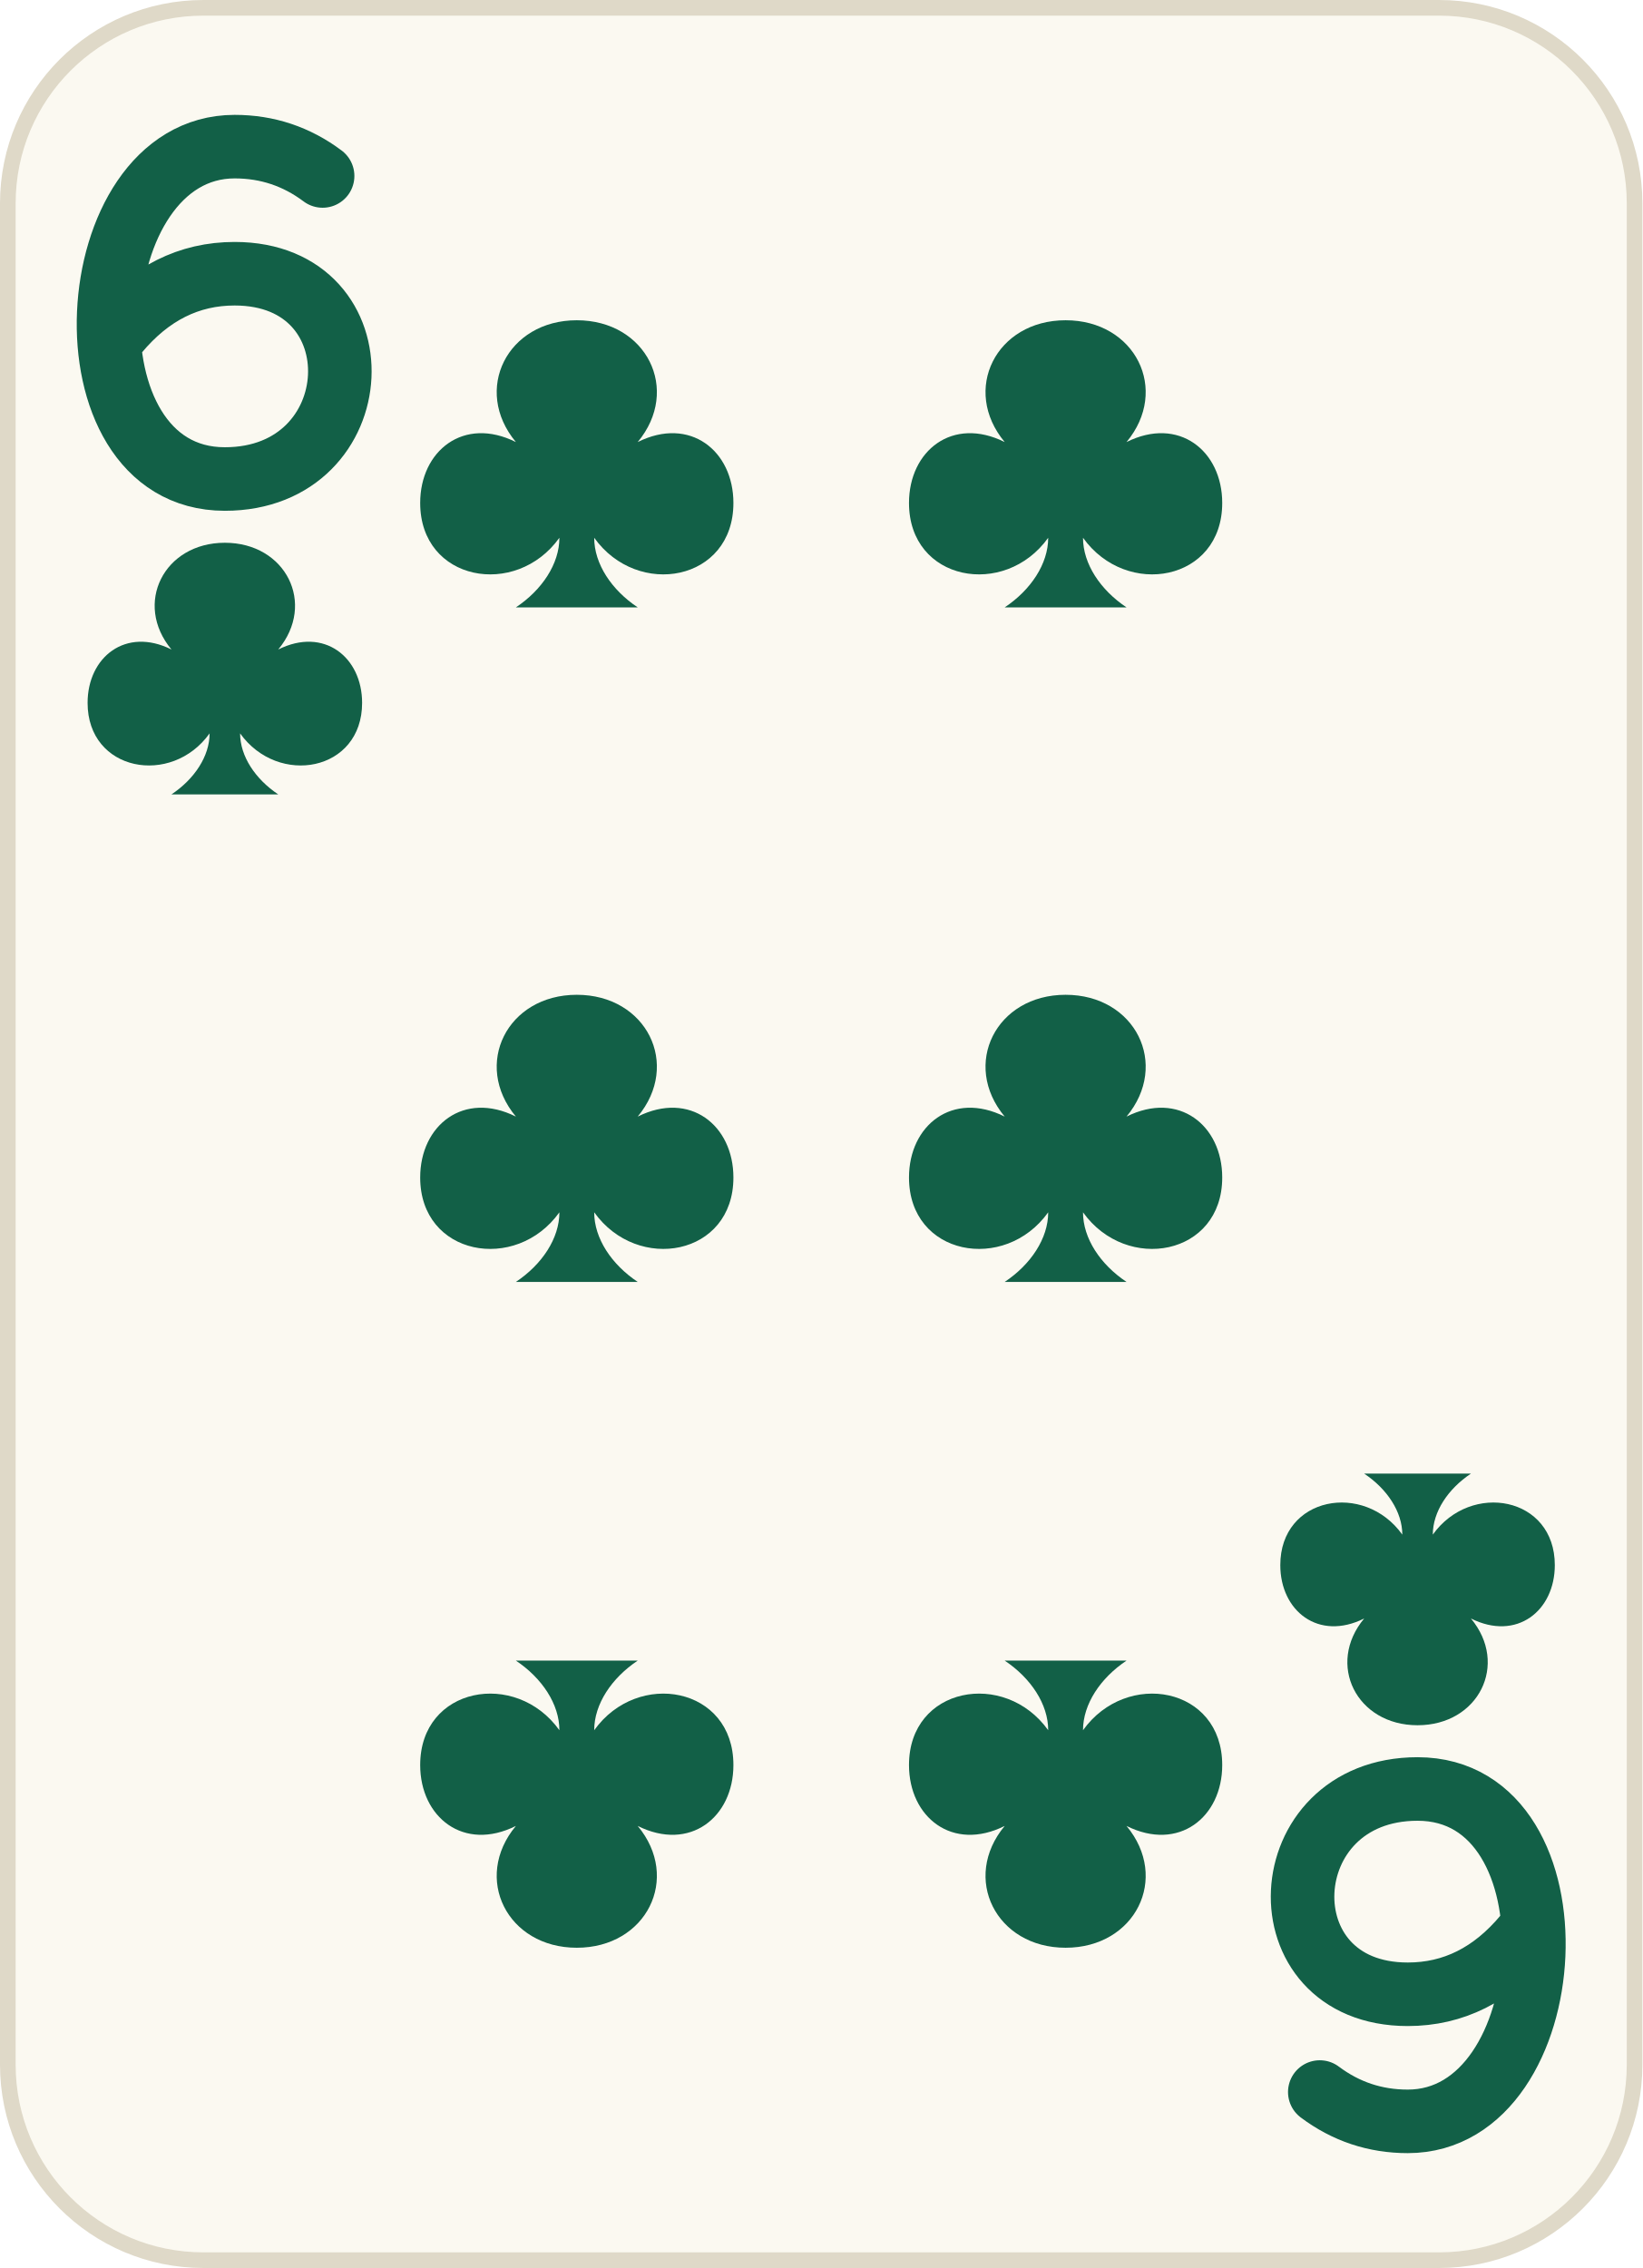
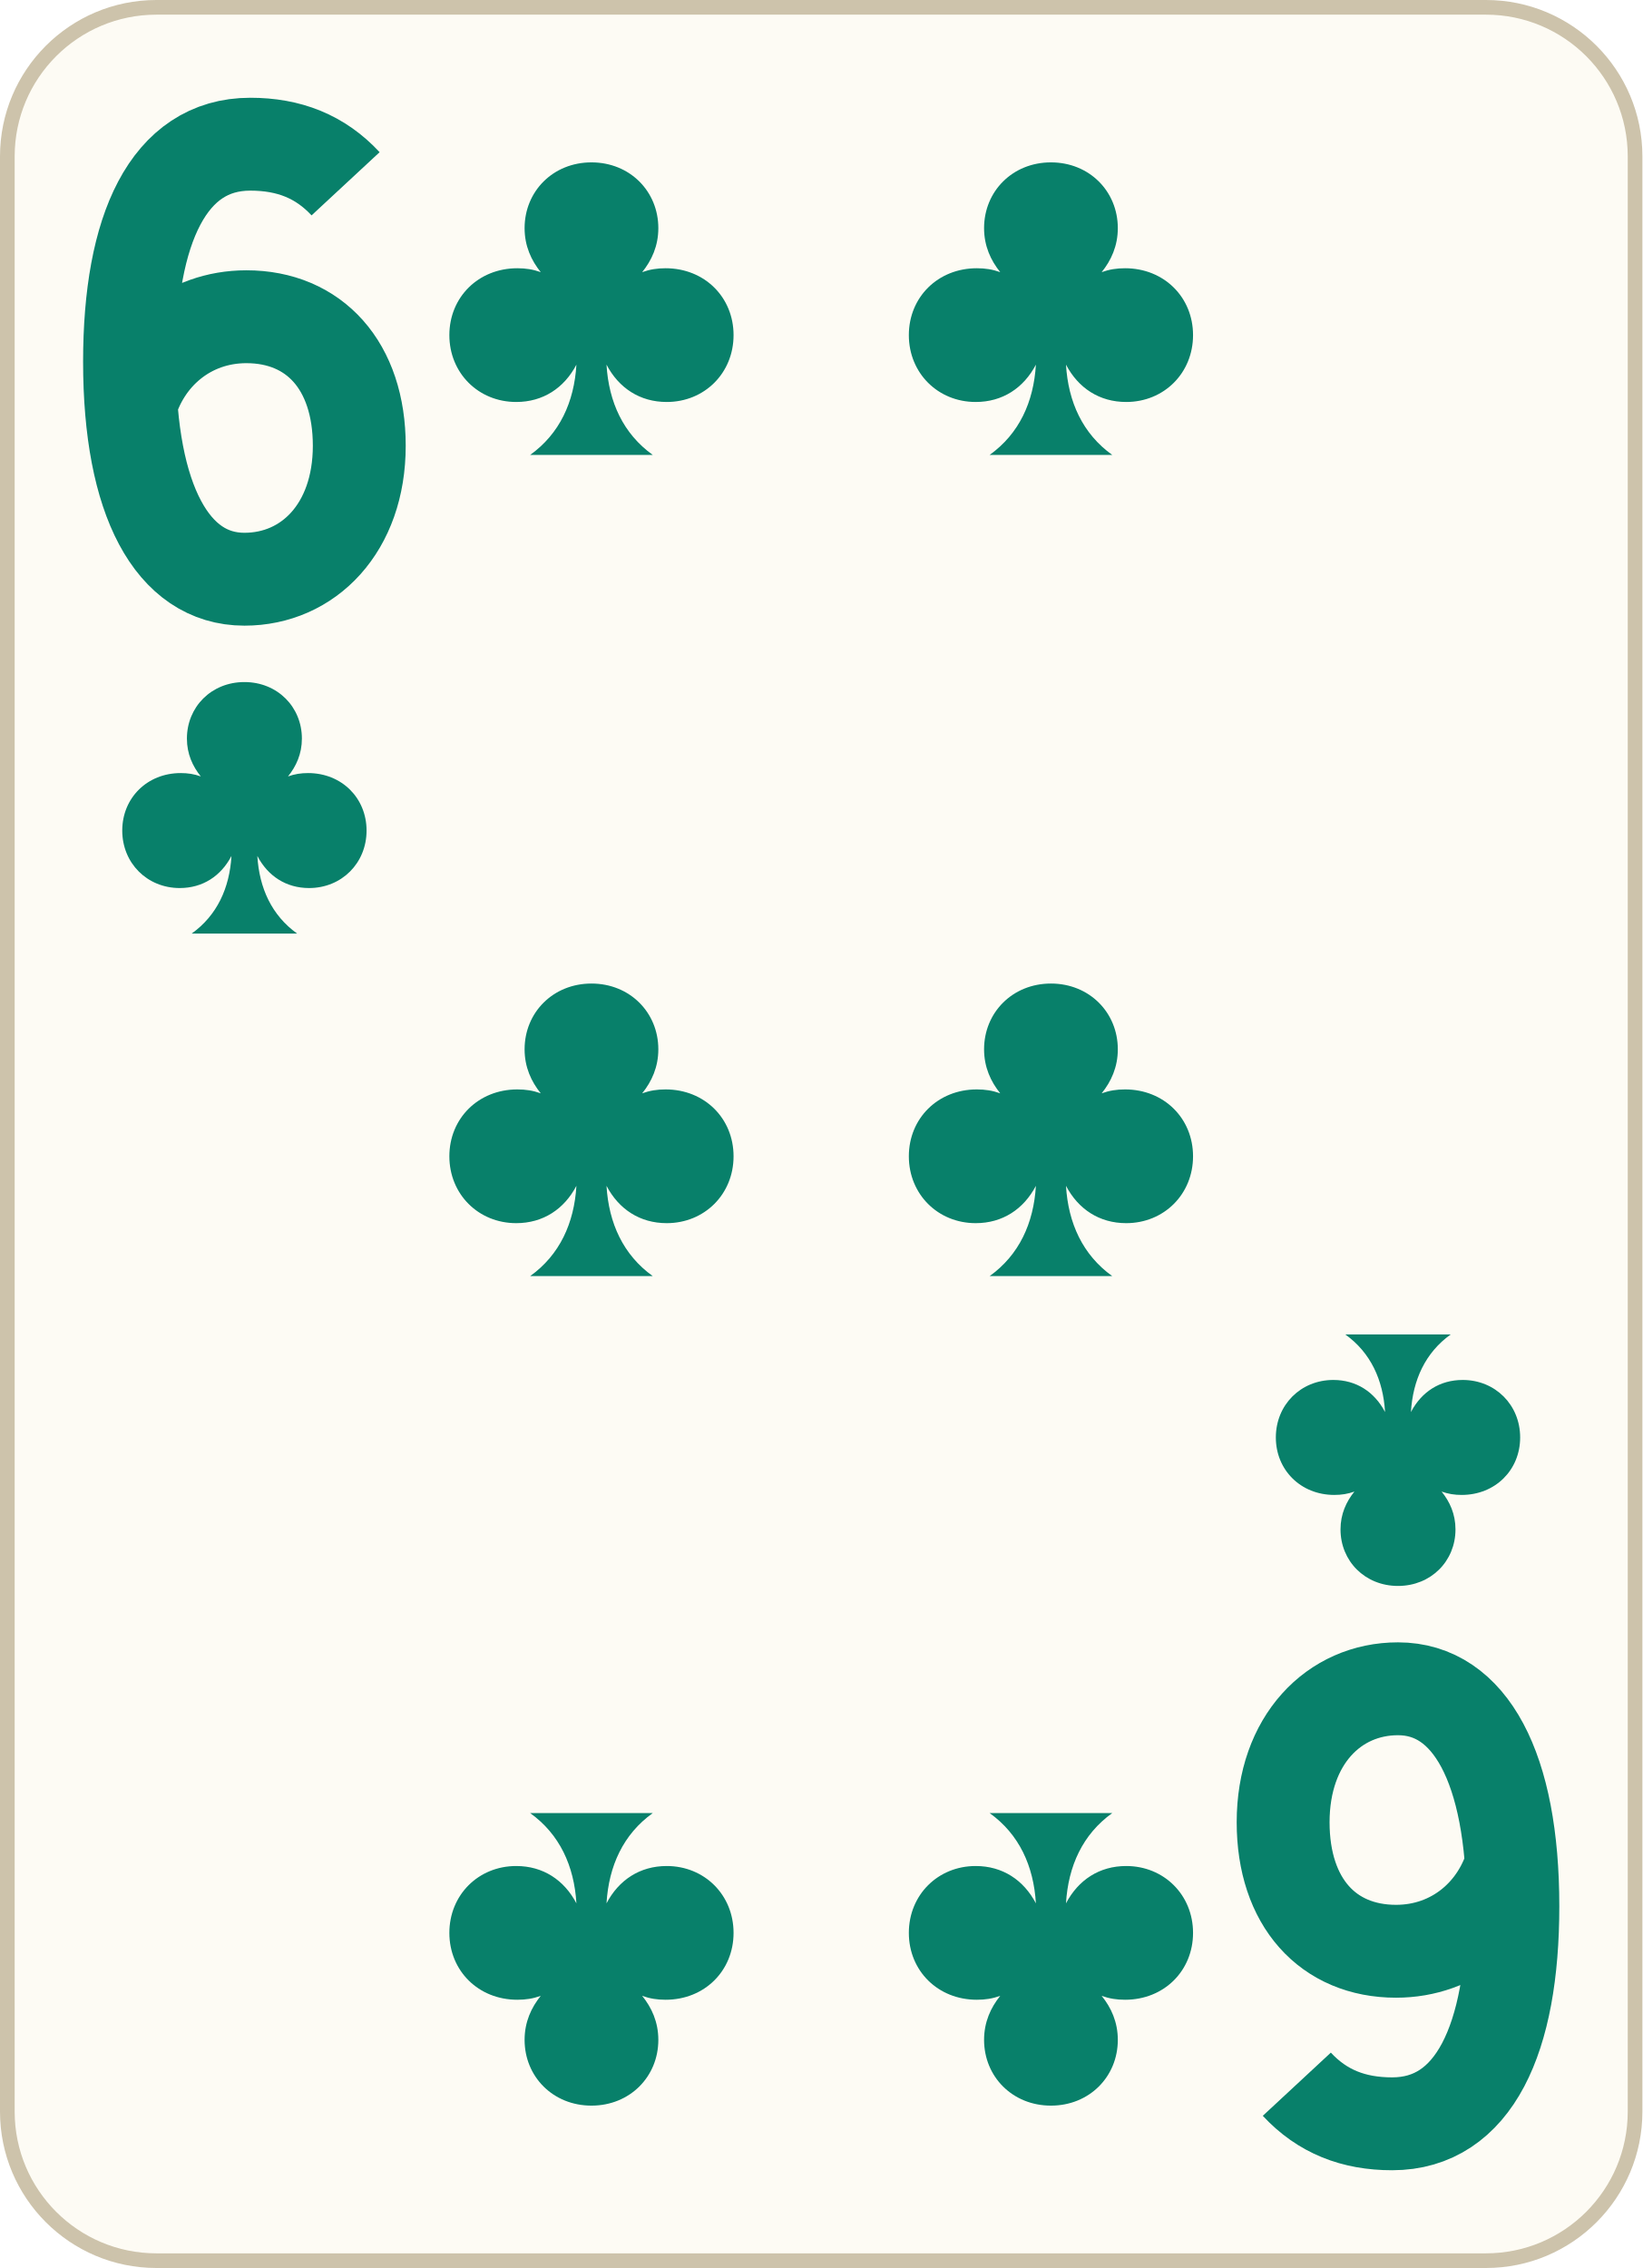
<svg xmlns="http://www.w3.org/2000/svg" width="168" height="232" viewBox="0 0 168 232" preserveAspectRatio="none">
-   <rect x=".8" y=".8" width="166.4" height="230.4" rx="20" fill="#fbf9f1" stroke="#dfd9c8" stroke-width="1.6" />
-   <g color="#126047" fill="currentColor">
+   <defs>
+     <path id="pip" d="M0-54C13.8-54 24-43.6 24-30.4C24-24 21.6-18.8 18.2-14.6C21-15.6 23.6-16 26.6-16C40.6-16 51-5.6 51 8C51 21.6 40.6 32 27 32C17.4 32 9.8 27 5.4 18.6C6.2 32 11.4 43.4 22 51H-22C-11.4 43.4-6.2 32-5.4 18.6C-9.8 27-17.4 32-27 32C-40.6 32-51 21.6-51 8C-51-5.6-40.6-16-26.6-16C-23.6-16-21-15.6-18.2-14.6C-21.6-18.8-24-24-24-30.4C-24-43.6-13.8-54 0-54Z" />
+     <clipPath id="rank-box">
+       <rect x="8.5" y="10" width="33" height="54" />
+     </clipPath>
    <g id="index">
-       <path d="M10 3 Q6 0 1 0 C-15 0-17 34 0 34 C15 34 16 13 1 13 Q-6 13-11 19" transform="translate(23 15)" fill="none" stroke="currentColor" stroke-width="6.5" stroke-linecap="round" stroke-linejoin="round" />
-       <path d="M0-16 C8-16 12-8 7-2 C13-5 18-1 18 5 C18 14 7 16 2 9 C2 12 4 15 7 17 H-7 C-4 15-2 12-2 9 C-7 16-18 14-18 5 C-18-1-13-5-7-2 C-12-8-8-16 0-16Z" transform="translate(23 68) scale(0.78)" />
+       <g clip-path="url(#rank-box)">
+         <path d="M10.35 8.8C7.75 6 4.55 4.75 0.6 4.75C-7.75 4.75-11.75 13.4-11.75 27C-11.75 41.2-7.35 49.25 0 49.25C6.55 49.25 11.75 44 11.75 35.6C11.75 27.4 7.15 22.4 0.2 22.4C-5.75 22.4-10.35 26.4-11.75 31.8" transform="translate(25 10)" fill="none" stroke="currentColor" stroke-width="9.5" stroke-miterlimit="3" />
+       </g>
+       <use href="#pip" transform="translate(25 83) scale(0.245)" />
    </g>
+   </defs>
+   <rect x=".75" y=".75" width="166.5" height="230.5" rx="15.25" fill="#fdfbf4" stroke="#cdc3ab" stroke-width="1.5" />
+   <g color="#08806a" fill="currentColor">
+     <use href="#pip" transform="translate(60.5 32) scale(0.285)" />
+     <use href="#pip" transform="translate(60.5 116) scale(0.285)" />
+     <use href="#pip" transform="translate(60.5 200) rotate(180) scale(0.285)" />
+     <use href="#pip" transform="translate(107.5 32) scale(0.285)" />
+     <use href="#pip" transform="translate(107.5 116) scale(0.285)" />
+     <use href="#pip" transform="translate(107.5 200) rotate(180) scale(0.285)" />
+     <use href="#index" />
    <use href="#index" transform="rotate(180 84 116)" />
-     <g id="pips">
-       <path d="M0-16 C8-16 12-8 7-2 C13-5 18-1 18 5 C18 14 7 16 2 9 C2 12 4 15 7 17 H-7 C-4 15-2 12-2 9 C-7 16-18 14-18 5 C-18-1-13-5-7-2 C-12-8-8-16 0-16Z" transform="translate(59 47) scale(0.89)" />
-       <path d="M0-16 C8-16 12-8 7-2 C13-5 18-1 18 5 C18 14 7 16 2 9 C2 12 4 15 7 17 H-7 C-4 15-2 12-2 9 C-7 16-18 14-18 5 C-18-1-13-5-7-2 C-12-8-8-16 0-16Z" transform="translate(109 47) scale(0.89)" />
-       <path d="M0-16 C8-16 12-8 7-2 C13-5 18-1 18 5 C18 14 7 16 2 9 C2 12 4 15 7 17 H-7 C-4 15-2 12-2 9 C-7 16-18 14-18 5 C-18-1-13-5-7-2 C-12-8-8-16 0-16Z" transform="translate(59 116) scale(0.89)" />
-       <path d="M0-16 C8-16 12-8 7-2 C13-5 18-1 18 5 C18 14 7 16 2 9 C2 12 4 15 7 17 H-7 C-4 15-2 12-2 9 C-7 16-18 14-18 5 C-18-1-13-5-7-2 C-12-8-8-16 0-16Z" transform="translate(109 116) scale(0.89)" />
-       <path d="M0-16 C8-16 12-8 7-2 C13-5 18-1 18 5 C18 14 7 16 2 9 C2 12 4 15 7 17 H-7 C-4 15-2 12-2 9 C-7 16-18 14-18 5 C-18-1-13-5-7-2 C-12-8-8-16 0-16Z" transform="translate(59 185) scale(-0.89)" />
-       <path d="M0-16 C8-16 12-8 7-2 C13-5 18-1 18 5 C18 14 7 16 2 9 C2 12 4 15 7 17 H-7 C-4 15-2 12-2 9 C-7 16-18 14-18 5 C-18-1-13-5-7-2 C-12-8-8-16 0-16Z" transform="translate(109 185) scale(-0.89)" />
-     </g>
  </g>
</svg>
